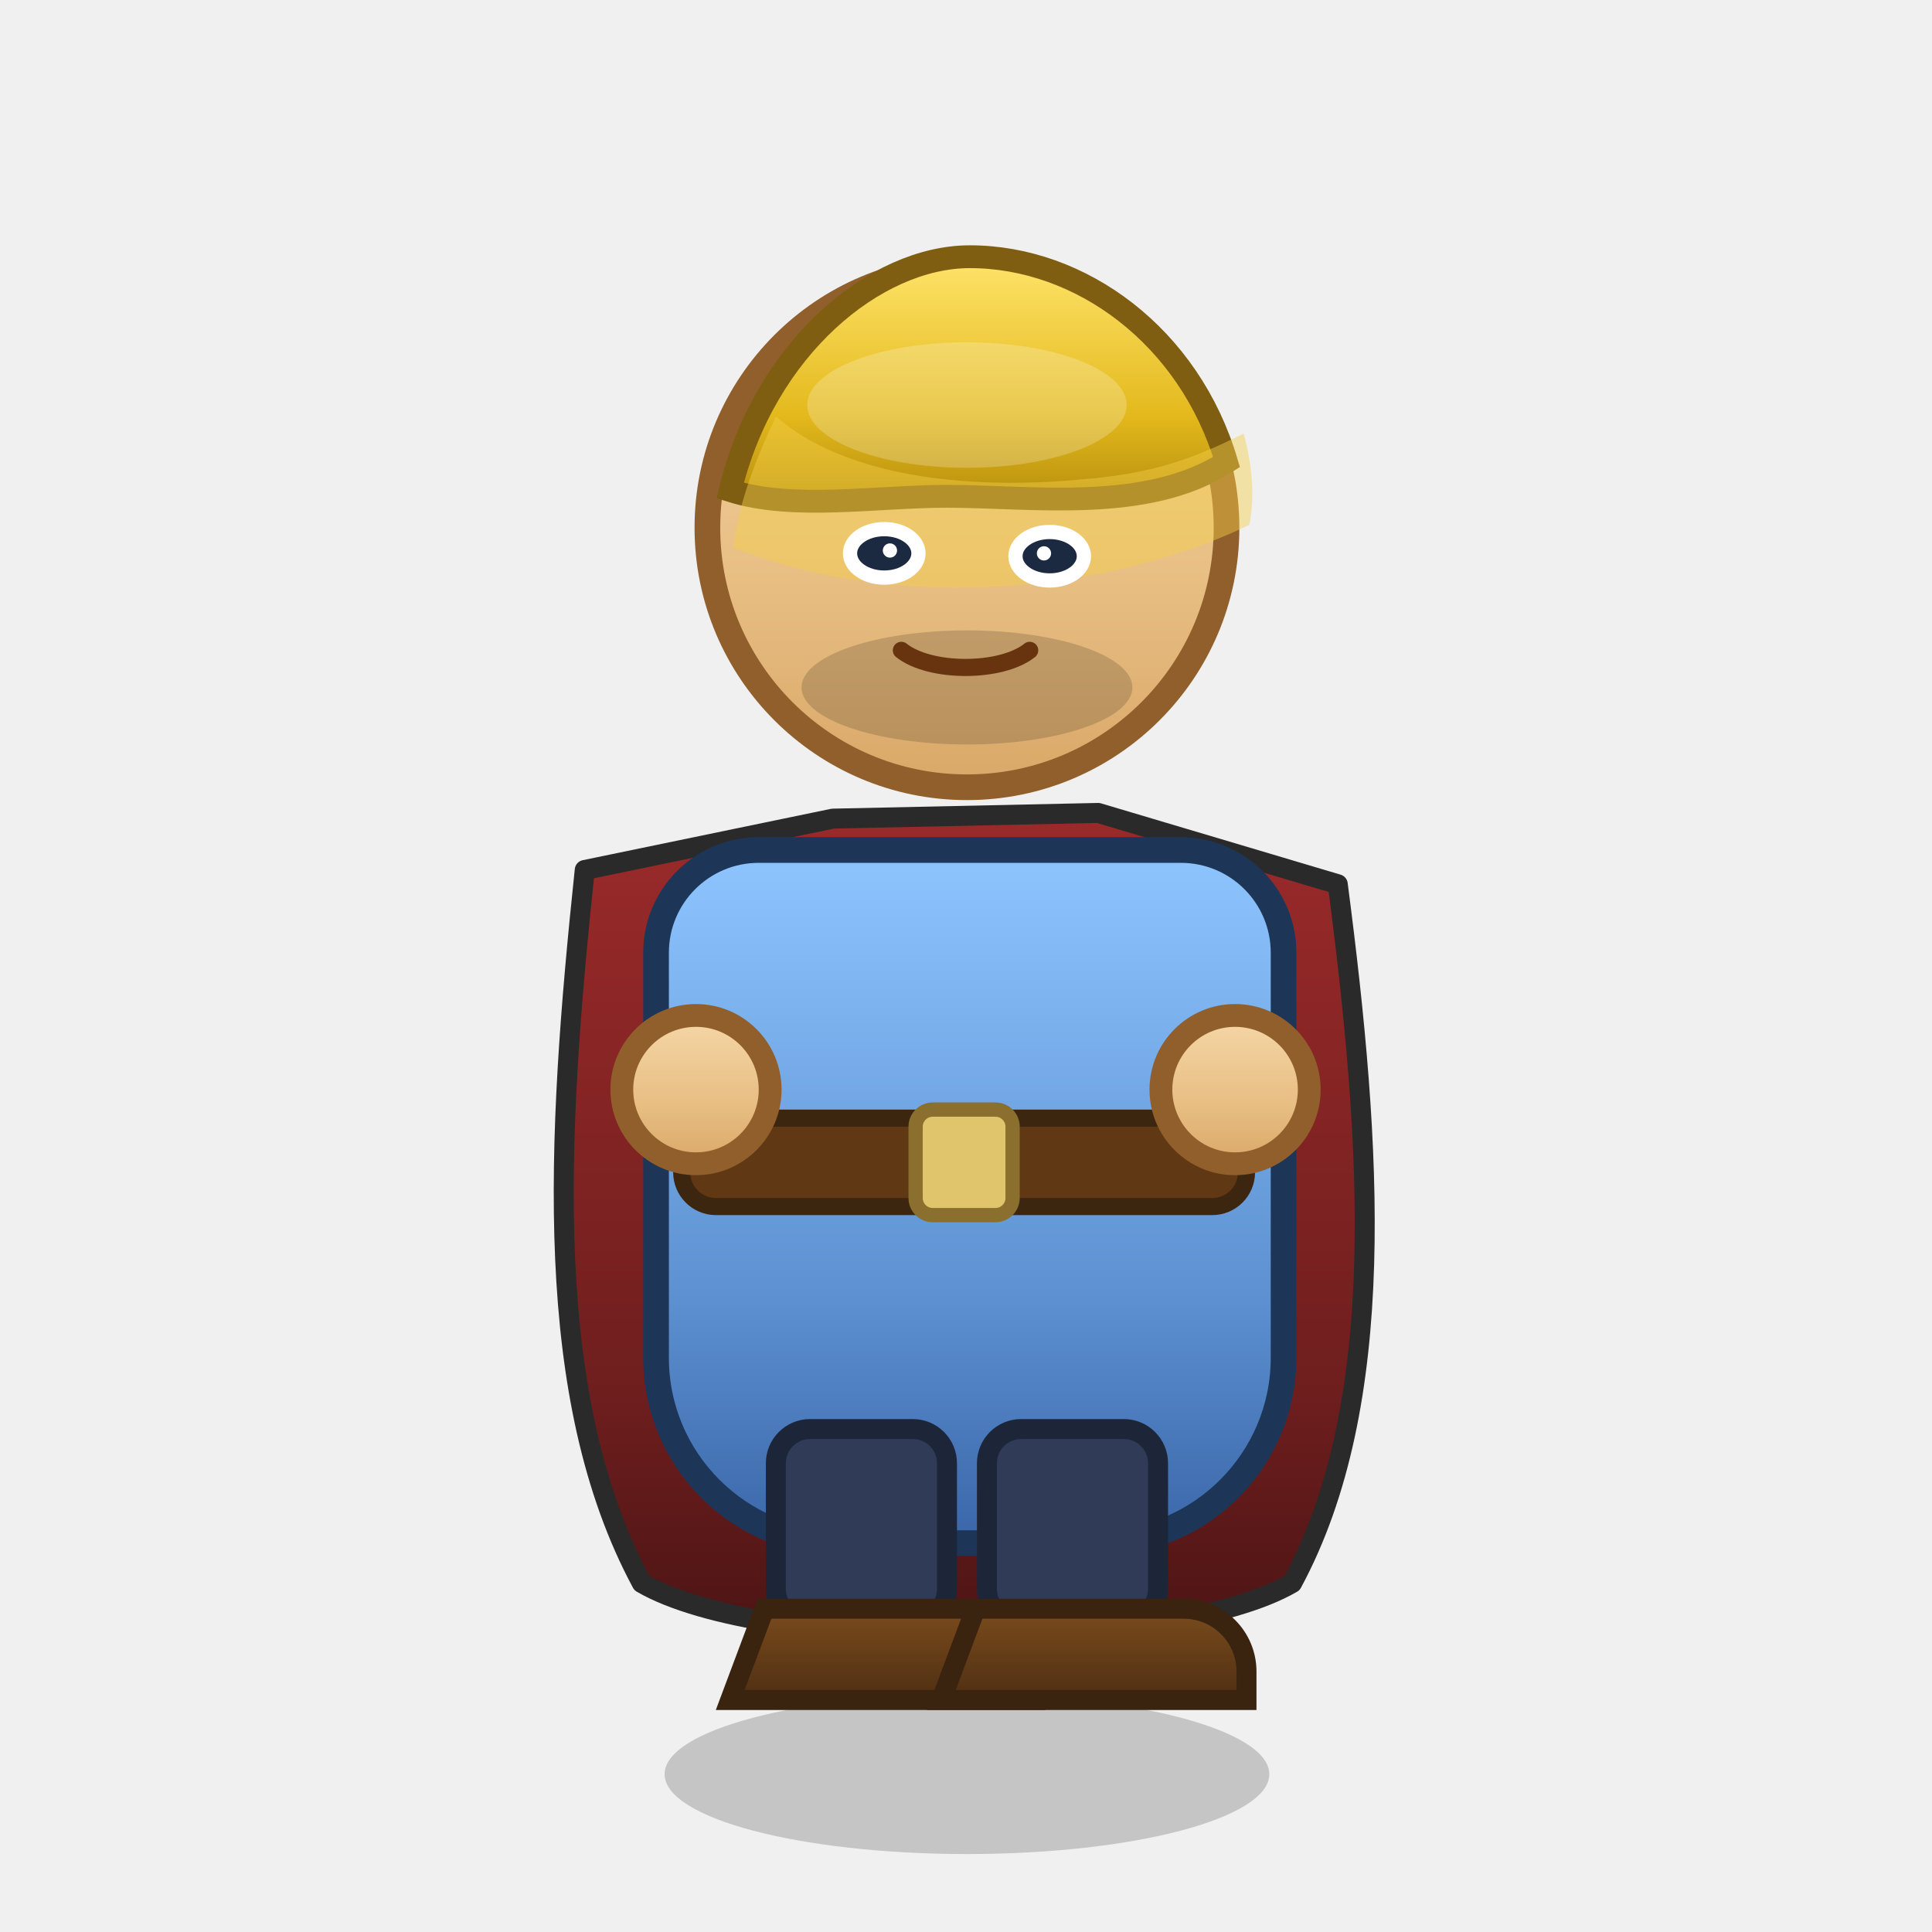
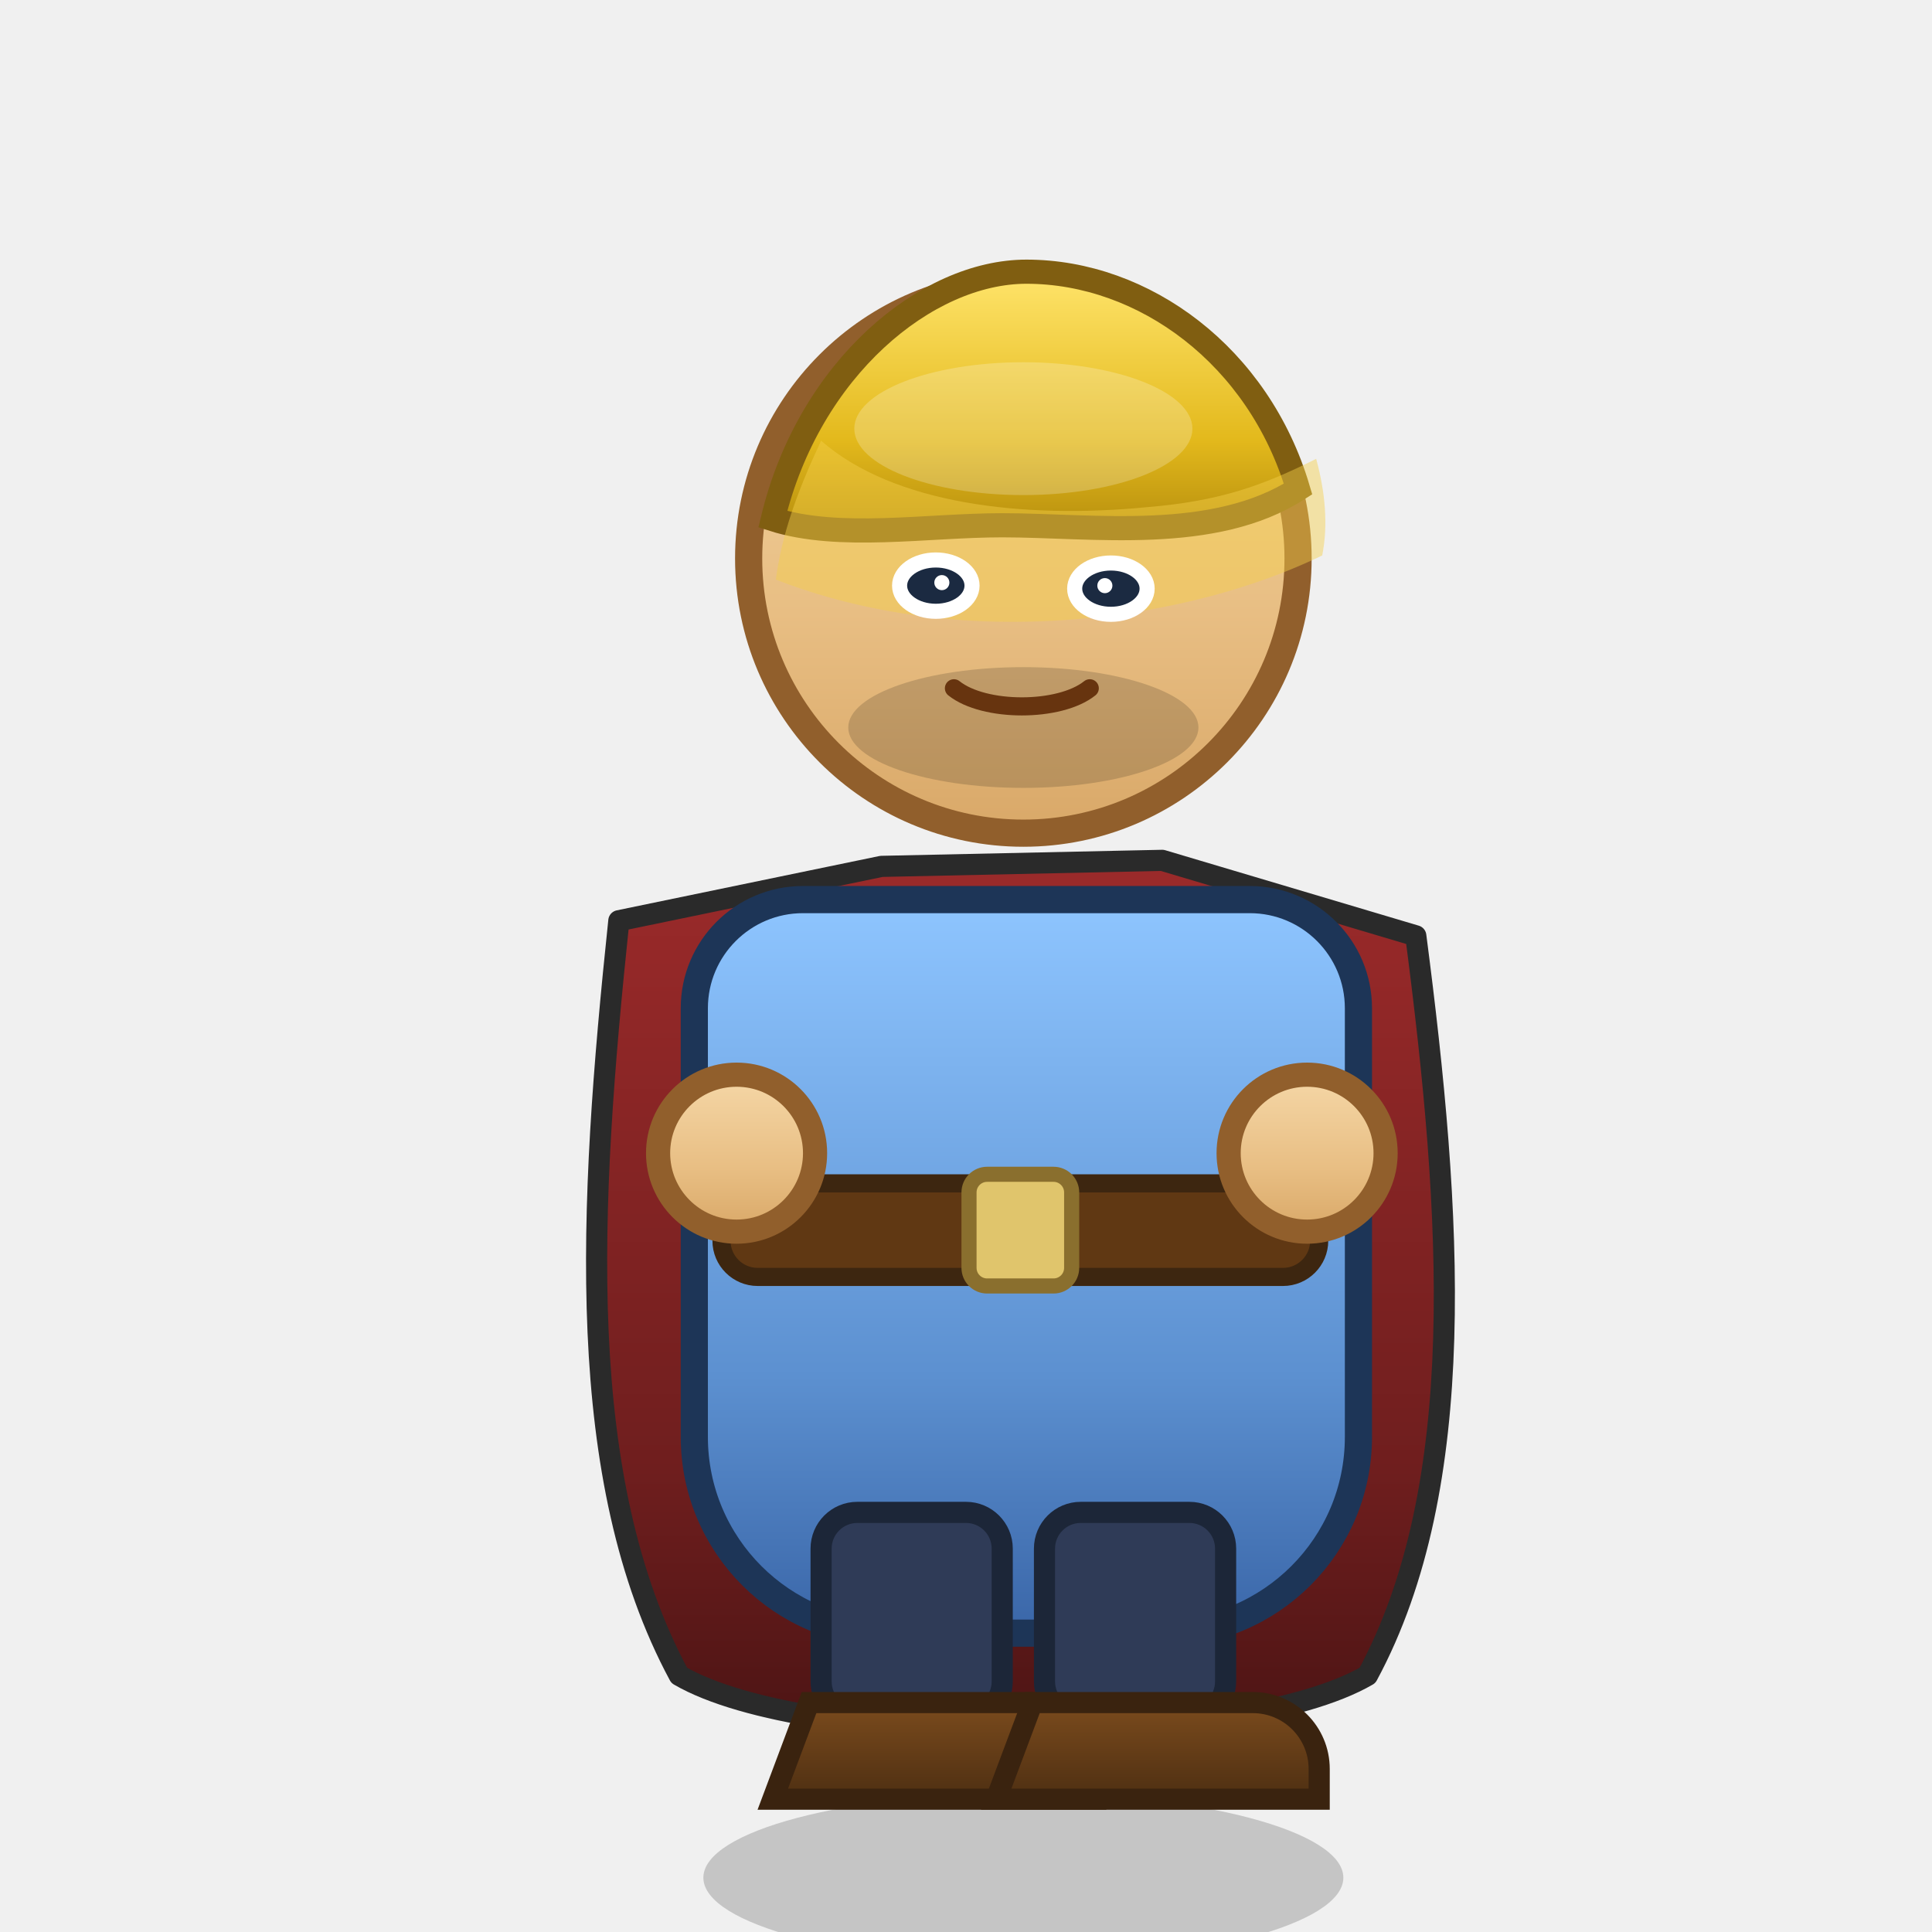
- <svg xmlns="http://www.w3.org/2000/svg" width="256" height="256" viewBox="0 0 67.733 67.733" version="1.1">
+ <svg xmlns="http://www.w3.org/2000/svg" width="64" height="64" viewBox="0 0 64 64" version="1.1">
  <defs>
    <linearGradient id="skin" x1="0%" y1="0%" x2="0%" y2="100%">
      <stop offset="0%" stop-color="#f5d7a7" />
      <stop offset="60%" stop-color="#e8be83" />
      <stop offset="100%" stop-color="#d9a868" />
    </linearGradient>
    <linearGradient id="hair" x1="0%" y1="0%" x2="0%" y2="100%">
      <stop offset="0%" stop-color="#ffe46b" />
      <stop offset="65%" stop-color="#e3b91c" />
      <stop offset="100%" stop-color="#b78f0e" />
    </linearGradient>
    <linearGradient id="robe" x1="0%" y1="0%" x2="0%" y2="100%">
      <stop offset="0%" stop-color="#8ec5ff" />
      <stop offset="65%" stop-color="#5c90d0" />
      <stop offset="100%" stop-color="#3a66a8" />
    </linearGradient>
    <linearGradient id="cape" x1="0%" y1="0%" x2="0%" y2="100%">
      <stop offset="0%" stop-color="#9b2a2a" />
      <stop offset="70%" stop-color="#6f1e1e" />
      <stop offset="100%" stop-color="#4c1414" />
    </linearGradient>
    <linearGradient id="boot" x1="0%" y1="0%" x2="0%" y2="100%">
      <stop offset="0%" stop-color="#7b4b1d" />
      <stop offset="100%" stop-color="#4e2f12" />
    </linearGradient>
  </defs>
  <ellipse cx="33.9" cy="62.2" rx="10.6" ry="2.8" fill="#000" opacity="0.18" />
  <path d="M20.5,30.5 C19.5,40 19,49 22.5,55.5 C26.8,58 41,58 45.3,55.5 C48.7,49.2 48.1,40.2 46.9,31 L38.5,28.5 L29.2,28.7 Z" fill="url(#cape)" stroke="#2a2a2a" stroke-width="0.7" stroke-linejoin="round" />
  <path d="M26.6,29.8 h14.8 a3.6,3.6 0 0 1 3.6,3.6 v14.2 a6.5,6.5 0 0 1 -6.5,6.5 h-9 a6.5,6.5 0 0 1 -6.5,-6.5 V33.4 a3.6,3.6 0 0 1 3.6,-3.6 z" fill="url(#robe)" stroke="#1d3557" stroke-width="0.9" />
  <rect x="23.9" y="39.2" width="19.8" height="3.1" rx="1.2" fill="#603813" stroke="#3d2610" stroke-width="0.6" />
  <rect x="32.1" y="38.9" width="3.4" height="3.7" rx="0.6" fill="#e0c56c" stroke="#8a6f2e" stroke-width="0.5" />
  <circle cx="33.9" cy="18.5" r="9.1" fill="url(#skin)" stroke="#915f2c" stroke-width="0.9" />
  <path d="M25.6,17.2 C26.8,12.2 30.7,9 34,9 c3.9,0 7.7,2.8 9,7.2 c-2.8,1.8 -6.8,1.2 -9.8,1.2 c-2.5,0 -5.4,0.5 -7.6, -0.2 z" fill="url(#hair)" stroke="#805e11" stroke-width="0.8" />
  <path d="M27.2,14.6 c2.4,2.1 6.7,2.6 10.8,2.2 c2.4,-0.2 3.8,-0.7 5.6,-1.6 c0.3,1.1 0.4,2.2 0.2,3.2 c-2.9,1.4 -6.6,2.2 -10.3,2.2 c-2.8,0 -5.5,-0.5 -7.8,-1.4 c0.2,-1.5 0.7,-2.9 1.5,-4.6 z" fill="#f3cf4a" opacity="0.45" />
  <ellipse cx="31.0" cy="19.4" rx="1.2" ry="0.85" fill="#1b2a41" stroke="#ffffff" stroke-width="0.5" />
  <ellipse cx="36.8" cy="19.5" rx="1.2" ry="0.85" fill="#1b2a41" stroke="#ffffff" stroke-width="0.5" />
  <circle cx="31.2" cy="19.3" r="0.25" fill="#ffffff" />
  <circle cx="36.6" cy="19.4" r="0.25" fill="#ffffff" />
  <path d="M31.6,22.8 C32.6,23.6 35.1,23.6 36.1,22.8" fill="none" stroke="#7a3e12" stroke-width="0.6" stroke-linecap="round" />
  <circle cx="24.4" cy="38.2" r="2.6" fill="url(#skin)" stroke="#915f2c" stroke-width="0.8" />
  <circle cx="43.3" cy="38.2" r="2.6" fill="url(#skin)" stroke="#915f2c" stroke-width="0.8" />
  <rect x="27.2" y="50.1" width="6.0" height="6.8" rx="1.2" fill="#2f3b57" stroke="#1c2638" stroke-width="0.7" />
  <rect x="34.6" y="50.1" width="6.0" height="6.8" rx="1.2" fill="#2f3b57" stroke="#1c2638" stroke-width="0.7" />
  <path d="M26.8,56.4 h7.3 a2.2,2.2 0 0 1 2.2,2.2 v1.0 h-10.7 z" fill="url(#boot)" stroke="#3a230f" stroke-width="0.7" />
  <path d="M34.2,56.4 h7.3 a2.2,2.2 0 0 1 2.2,2.2 v1.0 h-10.7 z" fill="url(#boot)" stroke="#3a230f" stroke-width="0.7" />
  <ellipse cx="33.9" cy="14.2" rx="5.6" ry="2.2" fill="#fff" opacity="0.22" />
  <ellipse cx="33.9" cy="24.1" rx="5.8" ry="2.0" fill="#000" opacity="0.16" />
</svg>
